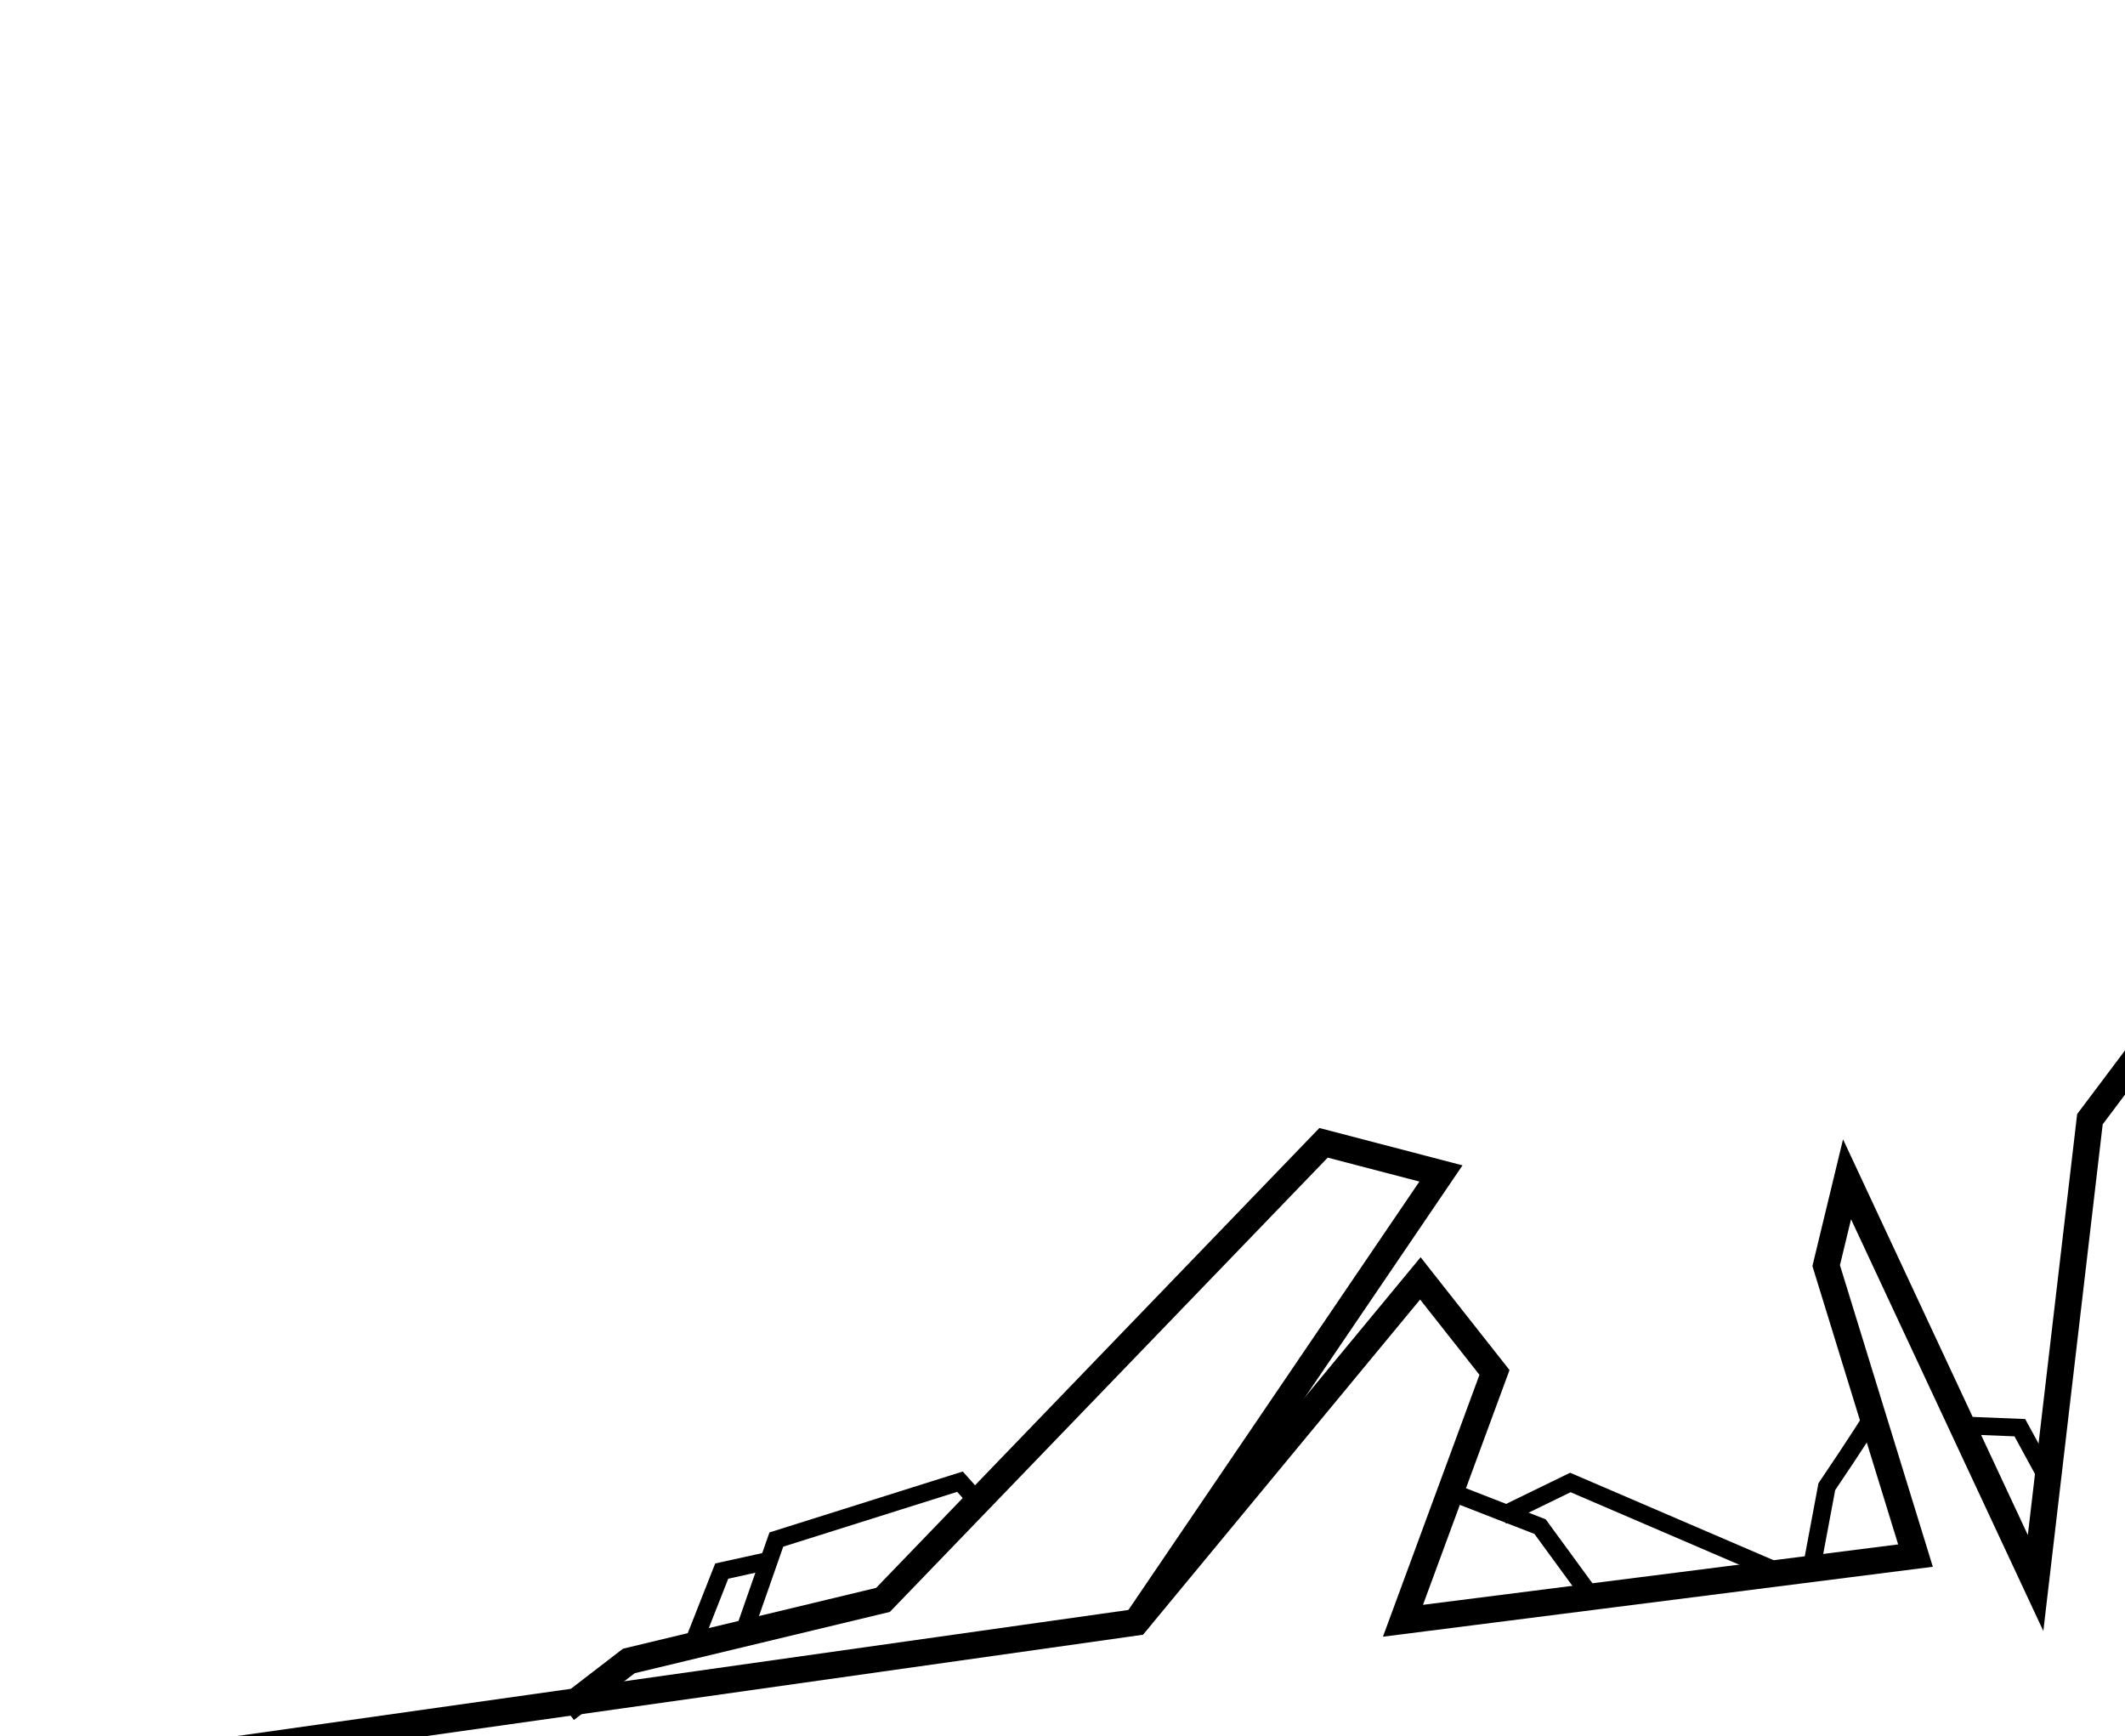
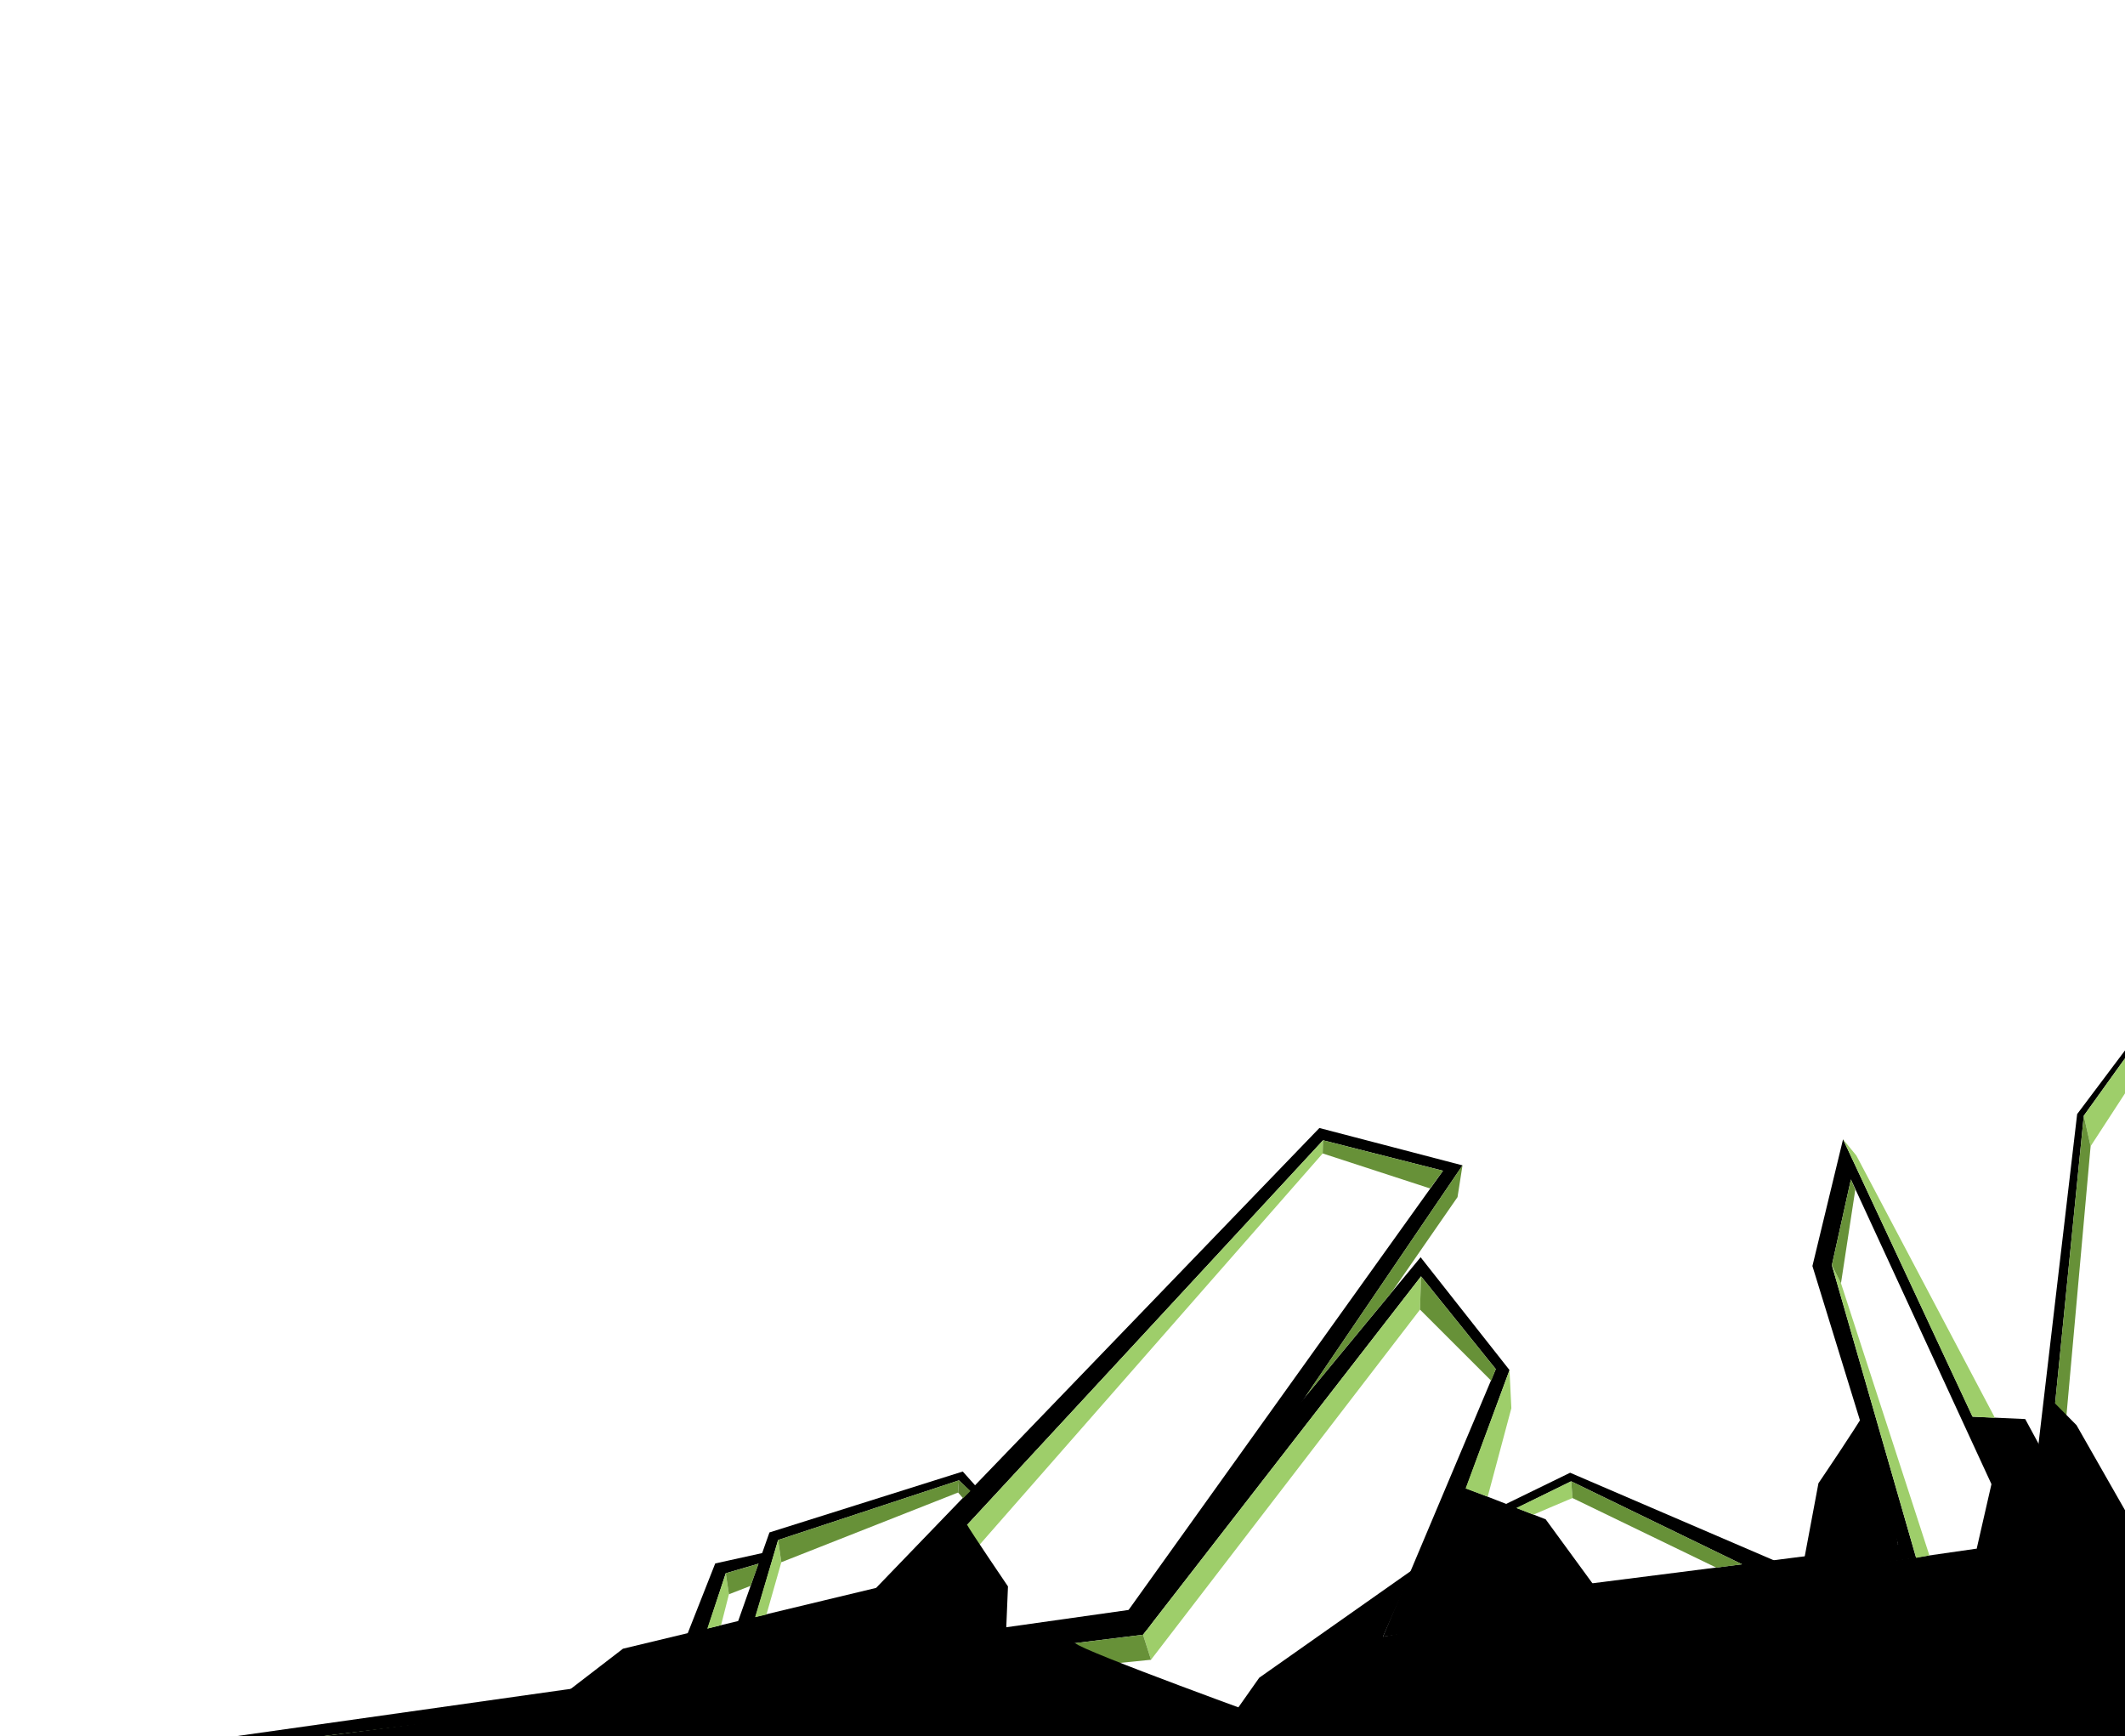
<svg xmlns="http://www.w3.org/2000/svg" width="1200" height="980" viewBox="0 0 317.5 259.292" version="1.1" id="svg5">
  <defs id="defs2" />
  <g id="layer1" style="display:inline">
    <circle id="path1075" style="fill:#000000;stroke:#050a00;stroke-width:0.265" cx="349.597" cy="88.869" r="0" />
    <circle id="path1077" style="fill:#000000;stroke:#050a00;stroke-width:0.265" cx="349.597" cy="88.869" r="0" />
    <circle id="path1079" style="fill:#000000;stroke:#050a00;stroke-width:0.265" cx="328.353" cy="134.826" r="0" />
    <circle id="path1081" style="fill:#000000;stroke:#050a00;stroke-width:0.265" cx="328.353" cy="134.826" r="0" />
  </g>
-   <path style="fill:none;stroke:#000000;stroke-width:0.265px;stroke-linecap:butt;stroke-linejoin:miter;stroke-opacity:1" d="m 25.715,261.139 c 2.114,0 1.288,0.274 2.583,-0.374" id="path1151" />
-   <path style="fill:none;stroke:#000000;stroke-width:3.969;stroke-linecap:butt;stroke-linejoin:miter;stroke-miterlimit:4;stroke-dasharray:none;stroke-opacity:1" d="m 19.813,263.548 149.93,-21.2 42.476,-51.375 11.075,14.052 -13.675,37.095 76.578,-9.737 -13.344,-43.318 3.117,-12.897 28.17,60.313 8.12,-69.288 25.847,-34.392" id="path1186" />
-   <path style="fill:none;stroke:#000000;stroke-width:3.969;stroke-linecap:butt;stroke-linejoin:miter;stroke-miterlimit:4;stroke-dasharray:none;stroke-opacity:1" d="m 169.744,242.349 45.551,-67.05 -17.54,-4.578 -65.825,68.281 -37.977,9.123 -9.412,7.241" id="path5433" />
-   <path style="fill:none;stroke:#000000;stroke-width:2.646;stroke-linecap:butt;stroke-linejoin:miter;stroke-miterlimit:4;stroke-dasharray:none;stroke-opacity:1" d="m 217.297,223.067 12.807,4.99 7.566,10.351" id="path7535" />
-   <path style="fill:none;stroke:#000000;stroke-width:2.646;stroke-linecap:butt;stroke-linejoin:miter;stroke-miterlimit:4;stroke-dasharray:none;stroke-opacity:1" d="m 224.44,226.424 10.19,-4.963 30.651,13.175" id="path7650" />
-   <path style="fill:none;stroke:#000000;stroke-width:2.646;stroke-linecap:butt;stroke-linejoin:miter;stroke-miterlimit:4;stroke-dasharray:none;stroke-opacity:1" d="m 279.628,211.864 c -1.058,1.921 -6.68,10.227 -6.68,10.227 l -2.377,12.683" id="path7765" />
-   <path style="fill:none;stroke:#000000;stroke-width:2.646;stroke-linecap:butt;stroke-linejoin:miter;stroke-miterlimit:4;stroke-dasharray:none;stroke-opacity:1" d="m 292.418,212.9 9.369,0.377 3.583,6.574" id="path7880" />
-   <path style="fill:none;stroke:#000000;stroke-width:2.646;stroke-linecap:butt;stroke-linejoin:miter;stroke-miterlimit:4;stroke-dasharray:none;stroke-opacity:1" d="m 110.77,244.932 5.225,-14.945 27.435,-8.644 2.866,3.208" id="path8090" />
-   <path style="fill:none;stroke:#000000;stroke-width:2.646;stroke-linecap:butt;stroke-linejoin:miter;stroke-miterlimit:4;stroke-dasharray:none;stroke-opacity:1" d="m 103.621,245.39 4.214,-10.691 7.394,-1.631" id="path8205" />
+   <path style="color:#000000;fill:#000000;-inkscape-stroke:none" d="m 28.238,260.646 c -0.325,0.163 -0.519,0.268 -0.65,0.33 -0.131,0.062 -0.189,0.081 -0.281,0.086 -0.185,0.011 -0.529,-0.057 -1.592,-0.057 v 0.266 c 1.051,0 1.351,0.069 1.605,0.055 0.127,-0.007 0.237,-0.041 0.381,-0.109 0.144,-0.068 0.334,-0.173 0.656,-0.334 z" id="path1151" />
+   <path style="color:#000000;fill:#000000;-inkscape-stroke:none" d="m 336.521,131.609 -26.17,34.82 -7.369,62.881 -27.609,-59.113 -4.576,18.93 12.809,41.584 -70.994,9.029 12.928,-35.07 -13.283,-16.855 -43.551,52.678 -149.17,21.092 -0.059,1.33 151.307,-18.709 41.539,-53.535 11.163,13.853 -16.858,39.979 79.667,-11.777 -12.592,-43.73 2.841,-12.804 27.836,60.329 6.961,-69.843 z" id="path1186" />
+   <path style="color:#000000;fill:#000000;-inkscape-stroke:none" d="m 197.133,168.508 -66.23,68.701 -37.824,9.086 -9.748,7.498 4.507,-0.14 6.15,-5.781 40.043,-8.77 63.648,-68.76 17.923,4.551 -47.499,66.341 3.283,2.229 47.131,-69.373 z" id="path5433" />
+   <path style="color:#000000;fill:#000000;-inkscape-stroke:none" d="m 217.777,221.834 -1.06,2.892 -5.359,16.696 26.127,-3.663 1.251,-0.13 -7.793,-10.664 z" id="path7535" />
+   <path style="color:#000000;fill:#000000;-inkscape-stroke:none" d="m 234.596,220.006 -10.734,5.229 1.155,0.826 9.729,-4.774 30.012,14.566 1.045,-2.432 z" id="path7650" />
+   <path style="color:#000000;fill:#000000;-inkscape-stroke:none" d="m 278.469,211.227 c -0.44,0.799 -2.146,3.43 -3.68,5.74 -1.534,2.311 -2.938,4.383 -2.938,4.383 l -0.154,0.229 -2.428,12.953 2.602,0.486 11.734,-4.307 -3.611,-17.251 z" id="path7765" />
+   <path style="color:#000000;fill:#000000;-inkscape-stroke:none" d="m 293.467,211.58 0.386,1.657 9.954,19.148 0.402,-11.901 1.554,-2.636 -3.173,-5.862 z" id="path7880" />
+   <path style="color:#000000;fill:#000000;-inkscape-stroke:none" d="m 143.848,219.824 -28.883,9.1 -5.268,14.921 2.745,-0.803 3.819,-12.988 27.016,-8.911 3.797,3.655 0.209,-1.13 z" id="path8090" />
+   <path style="color:#000000;fill:#000000;-inkscape-stroke:none" d="m 114.943,231.775 -8.08,1.783 -4.473,11.346 2.924,-0.343 3.124,-9.539 6.744,-1.971 z" id="path8205" />
+   <path style="fill:#9ece6a;fill-opacity:1;stroke:none;stroke-width:0.265px;stroke-linecap:butt;stroke-linejoin:miter;stroke-opacity:1" d="m 170.783,244.205 41.539,-53.535 -0.155,4.965 -40.194,52.31 z" id="path14251" />
+   <path style="fill:#679138;stroke:none;stroke-width:0.265px;stroke-linecap:butt;stroke-linejoin:miter;stroke-opacity:1;fill-opacity:1" d="m 212.322,190.67 11.163,13.853 -0.679,1.746 -10.639,-10.634 z" id="path14465" />
+   <path style="fill:none;stroke:none;stroke-width:0.265px;stroke-linecap:butt;stroke-linejoin:miter;stroke-opacity:1" d="m 90.208,251.446 c 0,0 3.778,-3.575 3.778,-3.575 l 0.419,2.113 -2.438,1.433 z" id="path15331" />
+   <path style="fill:#9ece6a;fill-opacity:1;stroke:none;stroke-width:0.265px;stroke-linecap:butt;stroke-linejoin:miter;stroke-opacity:1" d="m 89.968,251.638 4.019,-3.766 0.419,2.113 -2.271,1.337 z" id="path18351" />
+   <path style="fill:#679138;stroke:none;stroke-width:0.265px;stroke-linecap:butt;stroke-linejoin:miter;stroke-opacity:1;fill-opacity:1" d="M 170.783,244.205 19.476,262.914 20.19,263.157 171.973,247.945 Z" id="path21726" />
+   <path style="fill:#679138;fill-opacity:1;stroke:none;stroke-width:0.265px;stroke-linecap:butt;stroke-linejoin:miter;stroke-opacity:1" d="m 93.987,247.871 40.043,-8.77 1.159,4.396 -40.782,6.487 z" id="path30182" />
+   <path style="fill:#9ece6a;fill-opacity:1;stroke:none;stroke-width:0.265px;stroke-linecap:butt;stroke-linejoin:miter;stroke-opacity:1" d="m 134.03,239.102 63.648,-68.76 -0.053,1.968 -62.435,71.188 z" id="path35802" />
+   <path style="fill:#679138;fill-opacity:1;stroke:none;stroke-width:0.265px;stroke-linecap:butt;stroke-linejoin:miter;stroke-opacity:1" d="m 197.678,170.342 17.923,4.551 -1.927,2.645 -16.05,-5.229 z" id="path39721" />
+   <path style="fill:#679138;fill-opacity:1;stroke:none;stroke-width:0.265px;stroke-linecap:butt;stroke-linejoin:miter;stroke-opacity:1" d="m 195.047,208.628 23.468,-34.538 -0.744,4.742 -9.87,14.251 z" id="path46222" />
+   <path style="fill:#9ece6a;fill-opacity:1;stroke:none;stroke-width:0.265px;stroke-linecap:butt;stroke-linejoin:miter;stroke-opacity:1" d="m 105.677,243.299 2.762,-8.277 0.472,3.139 -1.179,4.622 z" id="path58719" />
+   <path style="fill:#679138;fill-opacity:1;stroke:none;stroke-width:0.265px;stroke-linecap:butt;stroke-linejoin:miter;stroke-opacity:1" d="m 108.439,235.022 0.472,3.139 3.242,-1.258 1.187,-3.303 z" id="path58834" />
+   <path style="fill:#9ece6a;fill-opacity:1;stroke:none;stroke-width:0.265px;stroke-linecap:butt;stroke-linejoin:miter;stroke-opacity:1" d="m 112.821,241.582 3.44,-11.529 0.48,3.318 -2.226,7.821 z" id="path59272" />
+   <path style="fill:#679138;stroke:none;stroke-width:0.265px;stroke-linecap:butt;stroke-linejoin:miter;stroke-opacity:1;fill-opacity:1" d="m 116.261,230.053 27.016,-8.911 -0.125,1.82 -26.412,10.41 z" id="path59424" />
+   <path style="fill:#5d8134;stroke:none;stroke-width:0.265px;stroke-linecap:butt;stroke-linejoin:miter;stroke-opacity:1;fill-opacity:1" d="m 143.153,222.962 0.125,-1.82 1.72,1.588 -1.099,1.093 z" id="path59428" />
+   <path style="fill:#000000;fill-opacity:1;stroke:none;stroke-width:0.265px;stroke-linecap:butt;stroke-linejoin:miter;stroke-opacity:1" d="m 88.589,252.148 3.863,-4.061 40.853,-10.409 c 0,0 10.878,-10.55 11.209,-9.864 0.331,0.687 6.089,9.176 6.089,9.176 l -0.259,6.247 z" id="path88789" />
+   <path style="fill:#000000;fill-opacity:1;stroke:none;stroke-width:0.265px;stroke-linecap:butt;stroke-linejoin:miter;stroke-opacity:1" d="m 20.19,263.157 c 0,0 139.434,-18.876 140.441,-17.708 1.006,1.168 30.598,11.871 30.598,11.871 l 81.055,2.563 -252.808,3.031 z" id="path91202" />
+   <path style="fill:#9ece6a;fill-opacity:1;stroke:none;stroke-width:0.265px;stroke-linecap:butt;stroke-linejoin:miter;stroke-opacity:1" d="m 225.539,204.67 0.276,5.696 -3.535,13.215 -3.303,-1.215 z" id="path92011" />
+   <path style="fill:#000000;fill-opacity:1;stroke:none;stroke-width:0.265px;stroke-linecap:butt;stroke-linejoin:miter;stroke-opacity:1" d="m 188.145,250.628 22.866,-16.093 -4.384,9.967 8.963,-1.712 79.754,-11.446 -7.931,28.585 -105.523,-0.414 z" id="path122655" />
+   <path style="fill:#9ece6a;fill-opacity:1;stroke:none;stroke-width:0.265px;stroke-linecap:butt;stroke-linejoin:miter;stroke-opacity:1" d="m 226.569,225.277 8.176,-3.991 0.219,2.508 c 0.231,-0.137 -5.848,2.469 -5.848,2.469 z" id="path123448" />
+   <path style="fill:#679138;fill-opacity:1;stroke:none;stroke-width:0.265px;stroke-linecap:butt;stroke-linejoin:miter;stroke-opacity:1" d="m 234.746,221.286 0.219,2.508 21.476,10.391 3.851,-0.5 z" id="path123450" />
+   <path style="fill:#9ece6a;fill-opacity:1;stroke:none;stroke-width:0.265px;stroke-linecap:butt;stroke-linejoin:miter;stroke-opacity:1" d="m 286.294,232.724 -12.592,-43.73 1.362,2.703 13.212,40.662 z" id="path136792" />
+   <path style="fill:#679138;stroke:none;stroke-width:0.265px;stroke-linecap:butt;stroke-linejoin:miter;stroke-opacity:1;fill-opacity:1" d="m 273.703,188.995 2.841,-12.804 0.656,1.548 -2.135,13.959 z" id="path141257" />
+   <path style="fill:#9ece6a;fill-opacity:1;stroke:none;stroke-width:0.265px;stroke-linecap:butt;stroke-linejoin:miter;stroke-opacity:1" d="m 294.71,211.629 -19.337,-41.432 1.992,2.43 20.698,39.175 z" id="path154132" />
+   <path style="fill:#9ece6a;stroke:none;stroke-width:0.265px;stroke-linecap:butt;stroke-linejoin:miter;stroke-opacity:1;fill-opacity:1" d="m 336.521,131.609 -25.181,35.068 1.02,4.558 22.611,-34.763 z" id="path175123" />
+   <path style="fill:#679138;stroke:none;stroke-width:0.265px;stroke-linecap:butt;stroke-linejoin:miter;stroke-opacity:1;fill-opacity:1" d="m 311.341,166.677 -6.961,69.843 2.44,-3.553 5.541,-61.732 z" id="path175224" />
+   <path style="fill:#000000;fill-opacity:1;stroke:none;stroke-width:0.265px;stroke-linecap:butt;stroke-linejoin:miter;stroke-opacity:1" d="m 297.587,221.531 -2.243,9.813 -16.908,22.668 -27.062,5.848 66.693,-0.219 -0.395,-33.735 -7.419,-13.009 -3.857,-3.9 -2.007,25.574 z" id="path179065" />
</svg>
